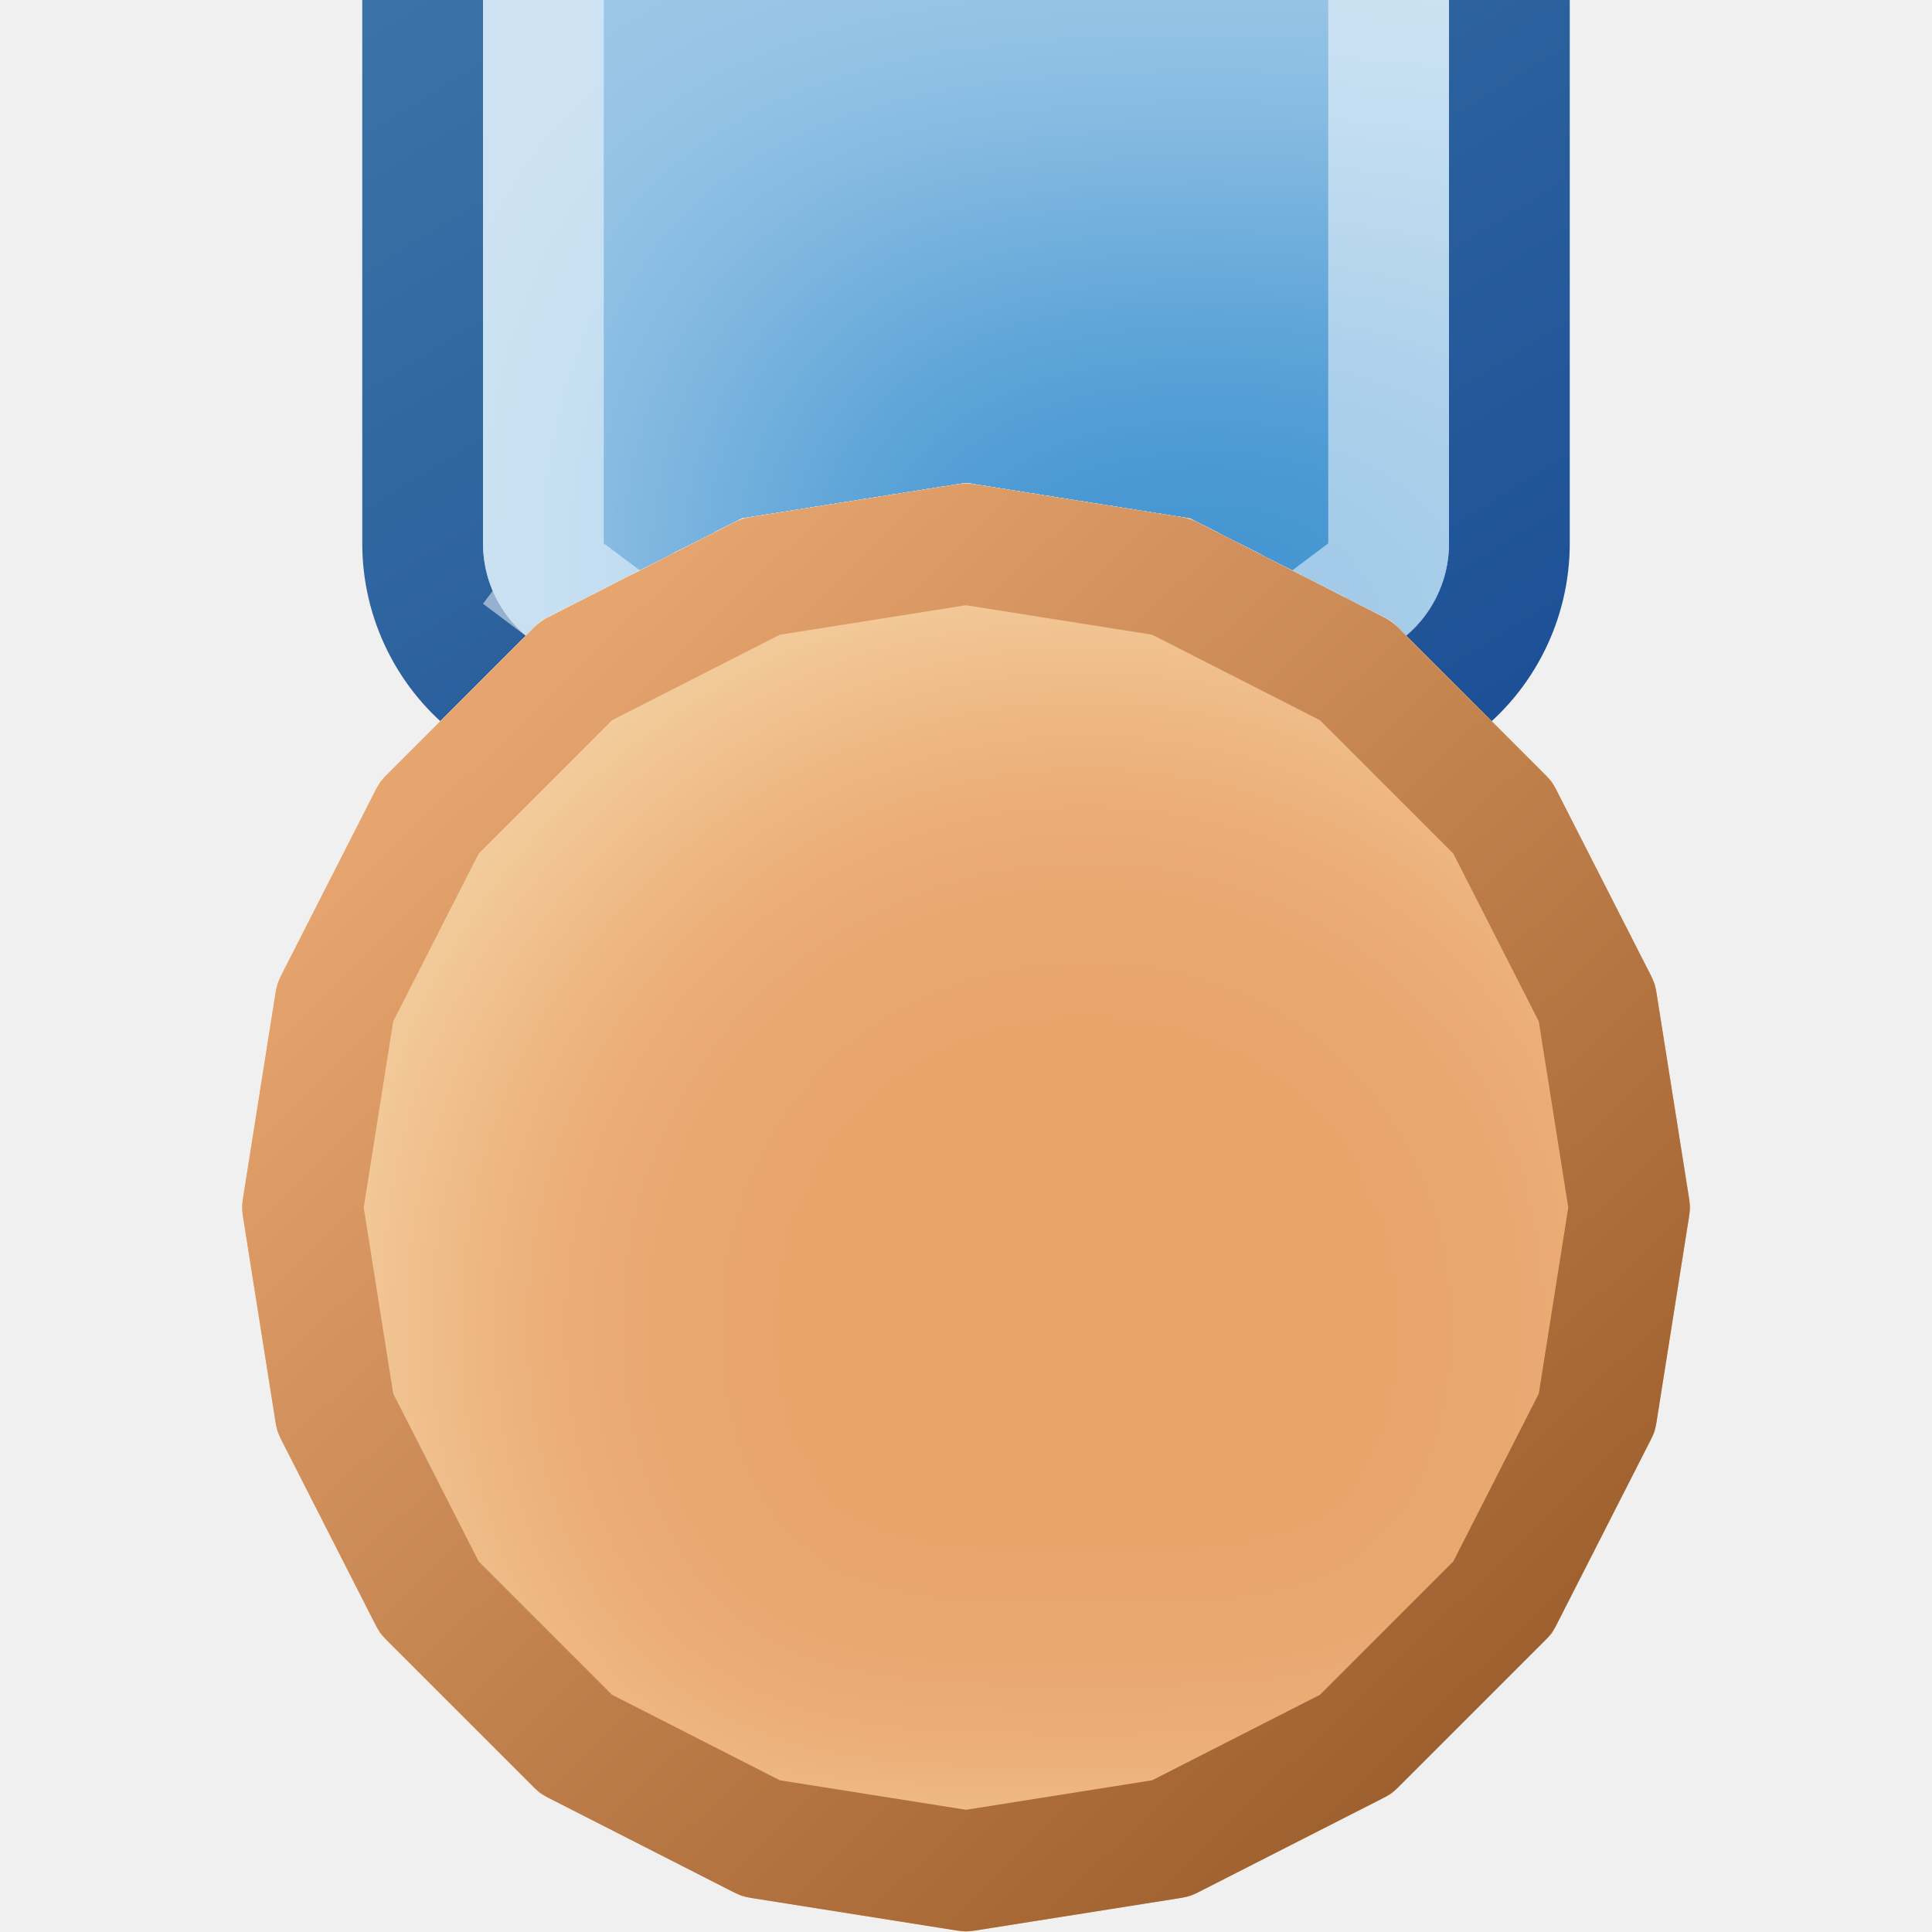
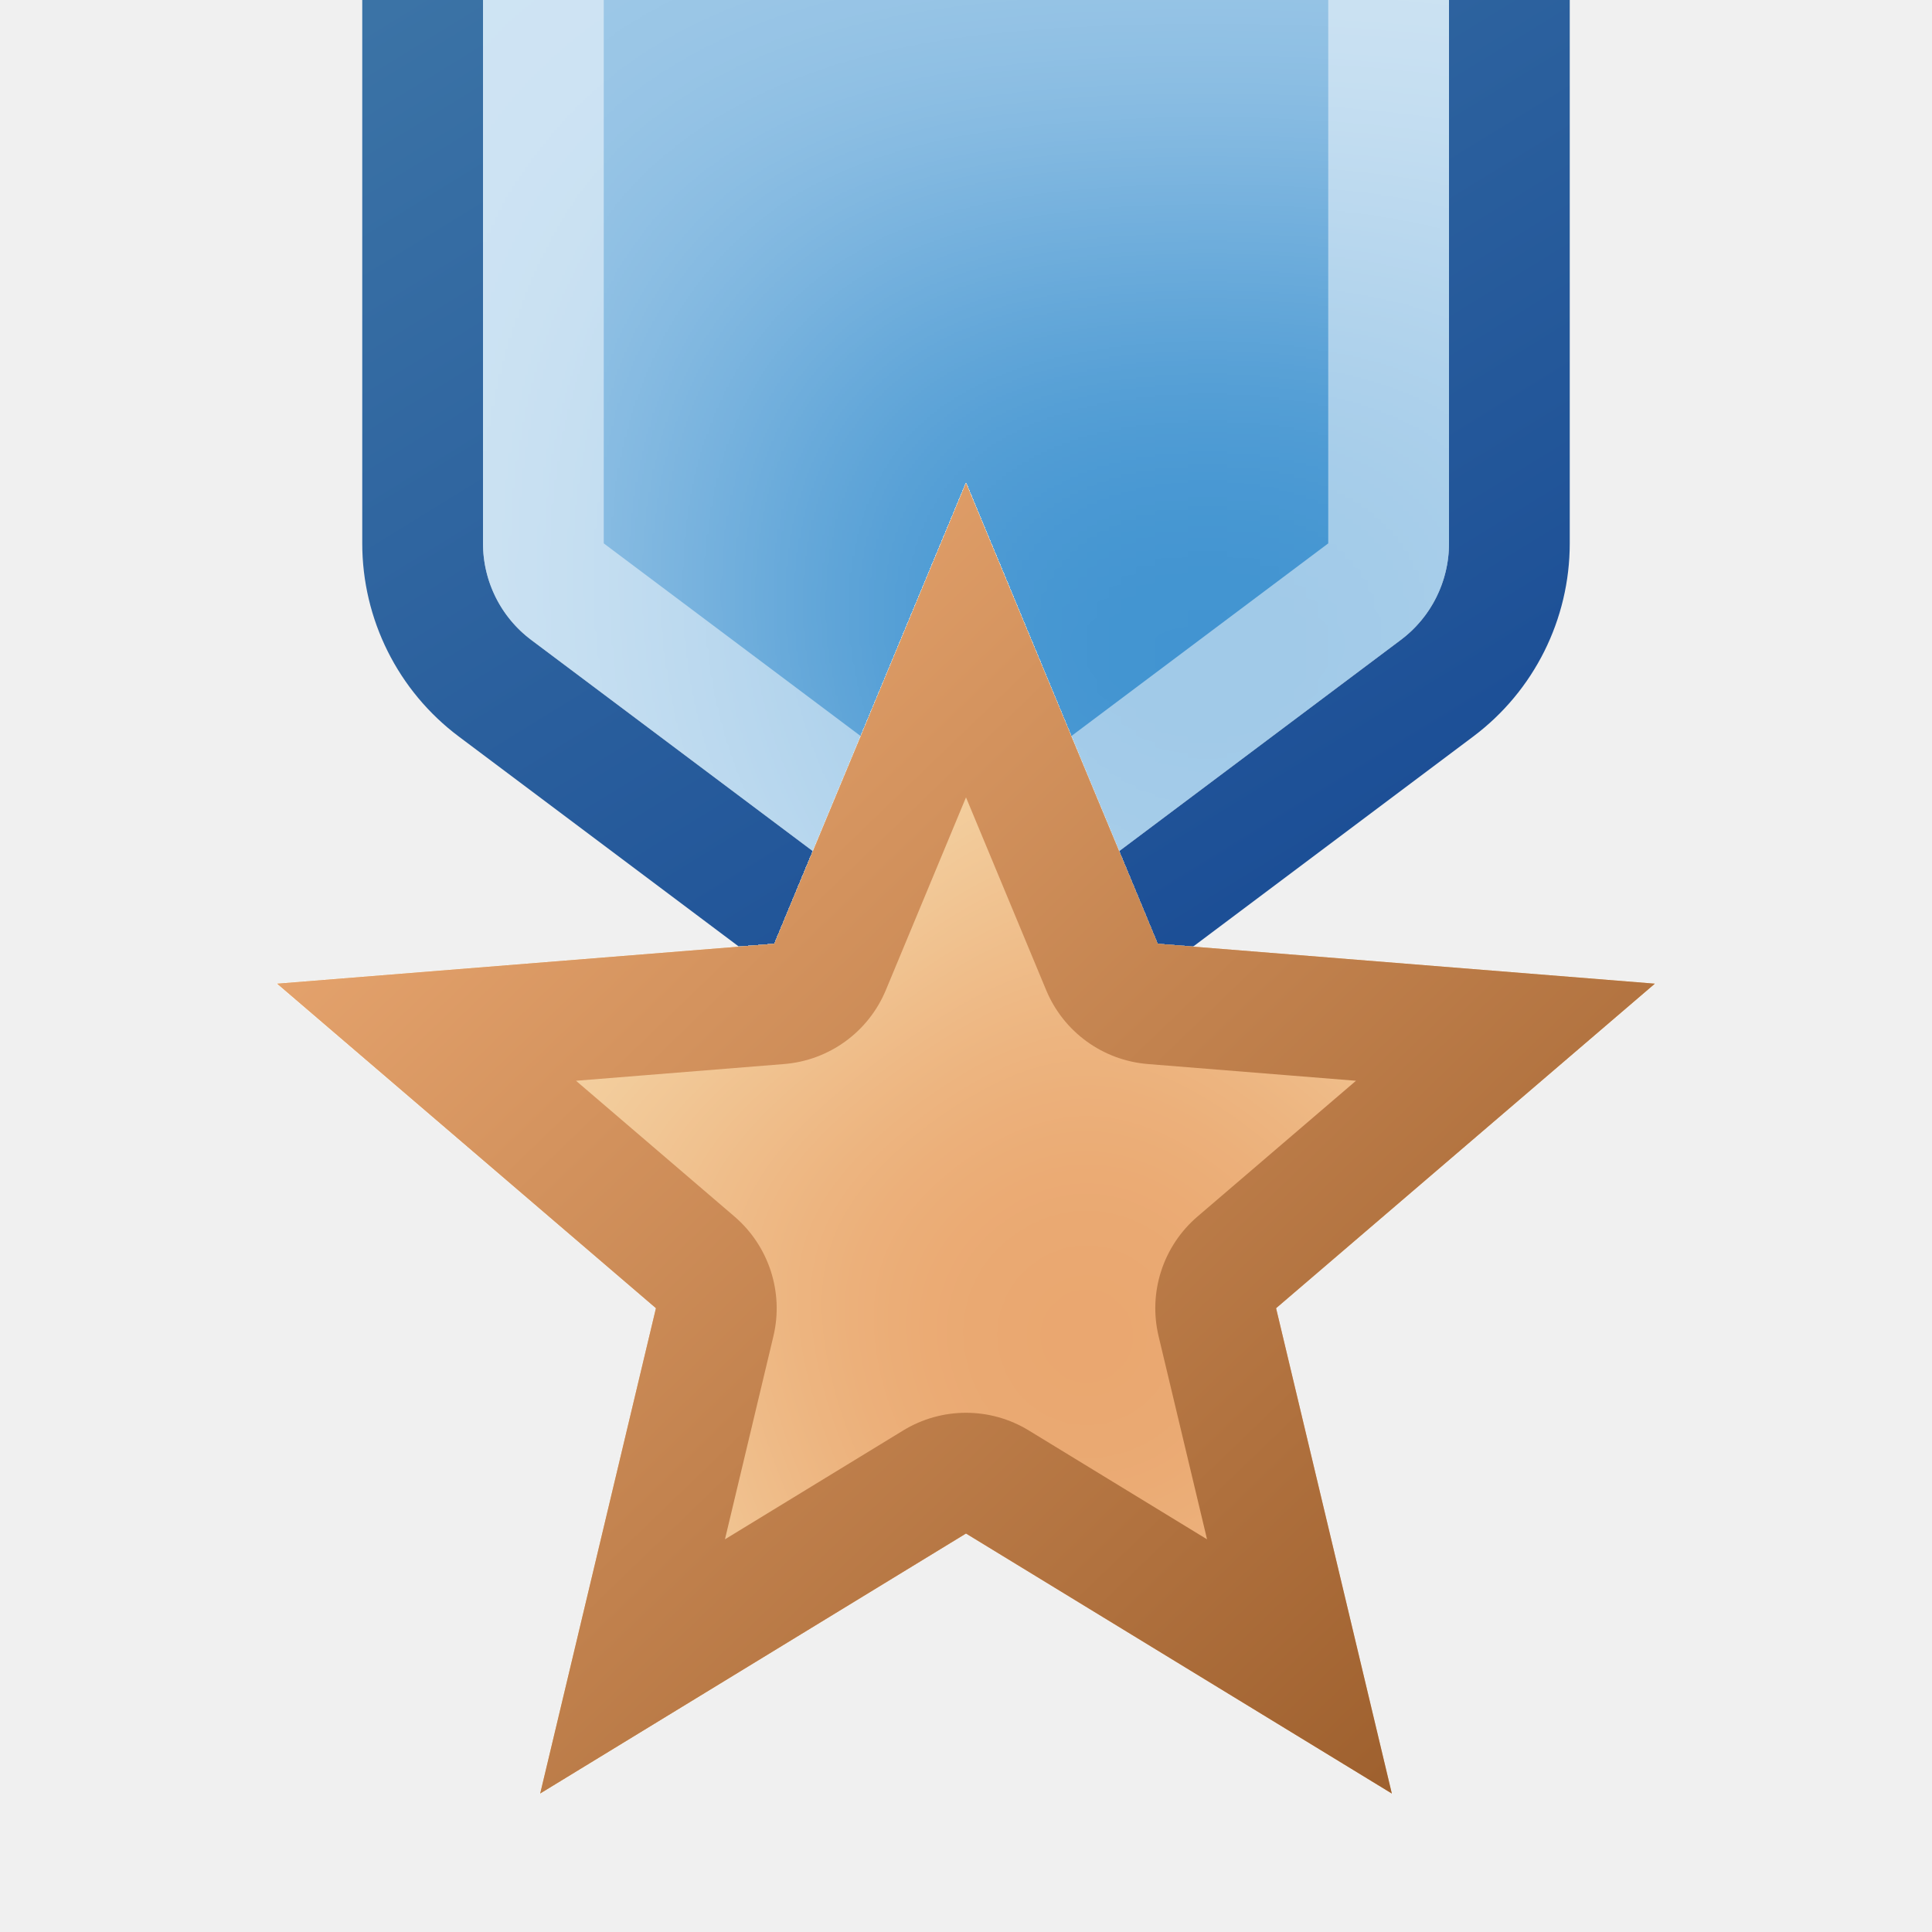
<svg xmlns="http://www.w3.org/2000/svg" width="16" height="16" viewBox="0 0 16 16" fill="none">
  <g clip-path="url(#clip0_146_4535)">
    <g filter="url(#filter0_i_146_4535)">
      <path d="M7.4 -4.55C7.756 -4.817 8.244 -4.817 8.6 -4.55L11.6 -2.3C11.852 -2.111 12 -1.815 12 -1.5V4.5C12 4.815 11.852 5.111 11.6 5.3L8.6 7.55C8.244 7.817 7.756 7.817 7.4 7.55L4.4 5.3C4.148 5.111 4 4.815 4 4.5V-1.5C4 -1.815 4.148 -2.111 4.4 -2.3L7.4 -4.55Z" fill="#3E92D0" />
    </g>
-     <path d="M8.9 -4.95C8.367 -5.35 7.633 -5.35 7.1 -4.95L4.1 -2.7C3.722 -2.417 3.5 -1.972 3.5 -1.5V4.5C3.5 4.972 3.722 5.417 4.1 5.7L7.1 7.95C7.633 8.35 8.367 8.35 8.9 7.95L11.9 5.7C12.278 5.417 12.5 4.972 12.5 4.5V-1.5C12.5 -1.972 12.278 -2.417 11.9 -2.7L8.9 -4.95Z" stroke="url(#paint0_linear_146_4535)" stroke-linejoin="round" />
-     <path d="M7.7 -4.15C7.878 -4.283 8.122 -4.283 8.3 -4.15L11.3 -1.9C11.426 -1.806 11.5 -1.657 11.5 -1.5V4.5C11.5 4.657 11.426 4.806 11.3 4.9L8.3 7.15C8.122 7.283 7.878 7.283 7.7 7.15L4.7 4.9L4.4 5.3L4.7 4.9C4.574 4.806 4.5 4.657 4.5 4.5V-1.5C4.5 -1.657 4.574 -1.806 4.7 -1.9L7.7 -4.15Z" stroke="white" stroke-opacity="0.5" style="mix-blend-mode:hard-light" />
+     <path d="M7.1 -4.95C7.633 -5.35 8.367 -5.35 8.9 -4.95L11.9 -2.7C12.278 -2.417 12.5 -1.972 12.5 -1.5V4.5C12.5 4.972 12.278 5.417 11.9 5.7L8.9 7.95C8.367 8.35 7.633 8.35 7.1 7.95L4.1 5.7C3.722 5.417 3.5 4.972 3.5 4.5V-1.5C3.5 -1.972 3.722 -2.417 4.1 -2.7L7.1 -4.95Z" stroke="url(#paint0_linear_146_4535)" stroke-linejoin="round" />
+     <path d="M7.7 -4.15C7.878 -4.283 8.122 -4.283 8.3 -4.15L11.3 -1.9C11.426 -1.806 11.5 -1.657 11.5 -1.5V4.5C11.5 4.657 11.426 4.806 11.3 4.9L8.3 7.15C8.122 7.283 7.878 7.283 7.7 7.15L4.7 4.9C4.574 4.806 4.5 4.657 4.5 4.5V-1.5C4.5 -1.657 4.574 -1.806 4.7 -1.9L7.7 -4.15Z" stroke="white" stroke-opacity="0.5" style="mix-blend-mode:hard-light" />
+     <mask id="path-4-inside-1_146_4535" fill="white">
+       <path d="M8 4L9.587 7.816L13.706 8.146L10.568 10.834L11.527 14.854L8 12.7L4.473 14.854L5.432 10.834L2.294 8.146L6.413 7.816L8 4Z" />
+     </mask>
    <g filter="url(#filter1_i_146_4535)">
-       <path d="M8 4L9.854 4.294L11.527 5.146L12.854 6.473L13.706 8.146L14 10L13.706 11.854L12.854 13.527L11.527 14.854L9.854 15.706L8 16L6.146 15.706L4.473 14.854L3.146 13.527L2.294 11.854L2 10L2.294 8.146L3.146 6.473L4.473 5.146L6.146 4.294L8 4Z" fill="#E9A46C" />
+       <path d="M8 4L9.587 7.816L13.706 8.146L10.568 10.834L11.527 14.854L8 12.7L4.473 14.854L5.432 10.834L2.294 8.146L6.413 7.816L8 4Z" fill="#E9A46C" />
    </g>
-     <path d="M6.302 4.775L8 4.506L9.698 4.775L11.229 5.555L12.445 6.771L13.225 8.302L13.494 10L13.225 11.698L12.445 13.229L11.229 14.445L9.698 15.225L8 15.494L6.302 15.225L4.771 14.445L3.555 13.229L2.775 11.698L2.506 10L2.775 8.302L3.555 6.771L4.771 5.555L6.302 4.775Z" stroke="url(#paint1_linear_146_4535)" stroke-linejoin="round" />
+     <path d="M8 4L8.923 3.616L8 1.396L7.077 3.616L8 4ZM9.587 7.816L8.664 8.2C8.808 8.546 9.133 8.782 9.507 8.812L9.587 7.816ZM13.706 8.146L14.357 8.905L16.183 7.341L13.786 7.149L13.706 8.146ZM10.568 10.834L9.917 10.075C9.632 10.319 9.508 10.702 9.595 11.066L10.568 10.834ZM11.527 14.854L11.005 15.707L13.057 16.961L12.499 14.622L11.527 14.854ZM8 12.7L8.521 11.847C8.201 11.651 7.799 11.651 7.479 11.847L8 12.7ZM4.473 14.854L3.501 14.622L2.943 16.961L4.995 15.707L4.473 14.854ZM5.432 10.834L6.405 11.066C6.492 10.702 6.367 10.319 6.083 10.075L5.432 10.834ZM2.294 8.146L2.214 7.149L-0.183 7.341L1.643 8.905L2.294 8.146ZM6.413 7.816L6.493 8.812C6.867 8.782 7.192 8.546 7.336 8.2L6.413 7.816ZM8 4L7.077 4.384L8.664 8.2L9.587 7.816L10.51 7.432L8.923 3.616L8 4ZM9.587 7.816L9.507 8.812L13.626 9.143L13.706 8.146L13.786 7.149L9.667 6.819L9.587 7.816ZM13.706 8.146L13.056 7.386L9.917 10.075L10.568 10.834L11.218 11.594L14.357 8.905L13.706 8.146ZM10.568 10.834L9.595 11.066L10.554 15.086L11.527 14.854L12.499 14.622L11.54 10.602L10.568 10.834ZM11.527 14.854L12.048 14.001L8.521 11.847L8 12.7L7.479 13.553L11.005 15.707L11.527 14.854ZM8 12.7L7.479 11.847L3.952 14.001L4.473 14.854L4.995 15.707L8.521 13.553L8 12.7ZM4.473 14.854L5.446 15.086L6.405 11.066L5.432 10.834L4.459 10.602L3.501 14.622L4.473 14.854ZM5.432 10.834L6.083 10.075L2.944 7.386L2.294 8.146L1.643 8.905L4.782 11.594L5.432 10.834ZM2.294 8.146L2.374 9.143L6.493 8.812L6.413 7.816L6.333 6.819L2.214 7.149L2.294 8.146ZM6.413 7.816L7.336 8.2L8.923 4.384L8 4L7.077 3.616L5.49 7.432L6.413 7.816Z" fill="url(#paint1_linear_146_4535)" mask="url(#path-4-inside-1_146_4535)" />
  </g>
  <defs>
    <filter id="filter0_i_146_4535" x="3" y="-5.75" width="12" height="16.5" filterUnits="userSpaceOnUse" color-interpolation-filters="sRGB">
      <feFlood flood-opacity="0" result="BackgroundImageFix" />
      <feBlend mode="normal" in="SourceGraphic" in2="BackgroundImageFix" result="shape" />
      <feColorMatrix in="SourceAlpha" type="matrix" values="0 0 0 0 0 0 0 0 0 0 0 0 0 0 0 0 0 0 127 0" result="hardAlpha" />
      <feOffset dx="2" dy="2" />
      <feGaussianBlur stdDeviation="2.5" />
      <feComposite in2="hardAlpha" operator="arithmetic" k2="-1" k3="1" />
      <feColorMatrix type="matrix" values="0 0 0 0 1 0 0 0 0 1 0 0 0 0 1 0 0 0 0.5 0" />
      <feBlend mode="hard-light" in2="shape" result="effect1_innerShadow_146_4535" />
    </filter>
-     <filter id="filter1_i_146_4535" x="2" y="4" width="13" height="13" filterUnits="userSpaceOnUse" color-interpolation-filters="sRGB">
+     <filter id="filter1_i_146_4535" x="2.294" y="4" width="12.413" height="11.854" filterUnits="userSpaceOnUse" color-interpolation-filters="sRGB">
      <feFlood flood-opacity="0" result="BackgroundImageFix" />
      <feBlend mode="normal" in="SourceGraphic" in2="BackgroundImageFix" result="shape" />
      <feColorMatrix in="SourceAlpha" type="matrix" values="0 0 0 0 0 0 0 0 0 0 0 0 0 0 0 0 0 0 127 0" result="hardAlpha" />
      <feOffset dx="1" dy="1" />
      <feGaussianBlur stdDeviation="1.5" />
      <feComposite in2="hardAlpha" operator="arithmetic" k2="-1" k3="1" />
      <feColorMatrix type="matrix" values="0 0 0 0 1 0 0 0 0 1 0 0 0 0 1 0 0 0 0.66 0" />
      <feBlend mode="overlay" in2="shape" result="effect1_innerShadow_146_4535" />
    </filter>
    <linearGradient id="paint0_linear_146_4535" x1="12" y1="8" x2="4" y2="-5" gradientUnits="userSpaceOnUse">
      <stop stop-color="#184A94" />
      <stop offset="1" stop-color="#4781AC" />
    </linearGradient>
    <linearGradient id="paint1_linear_146_4535" x1="4.4" y1="5.6" x2="12.464" y2="13.967" gradientUnits="userSpaceOnUse">
      <stop stop-color="#E6A46E" />
      <stop offset="1" stop-color="#9E602E" />
    </linearGradient>
    <clipPath id="clip0_146_4535">
      <rect width="16" height="16" fill="white" />
    </clipPath>
  </defs>
</svg>
